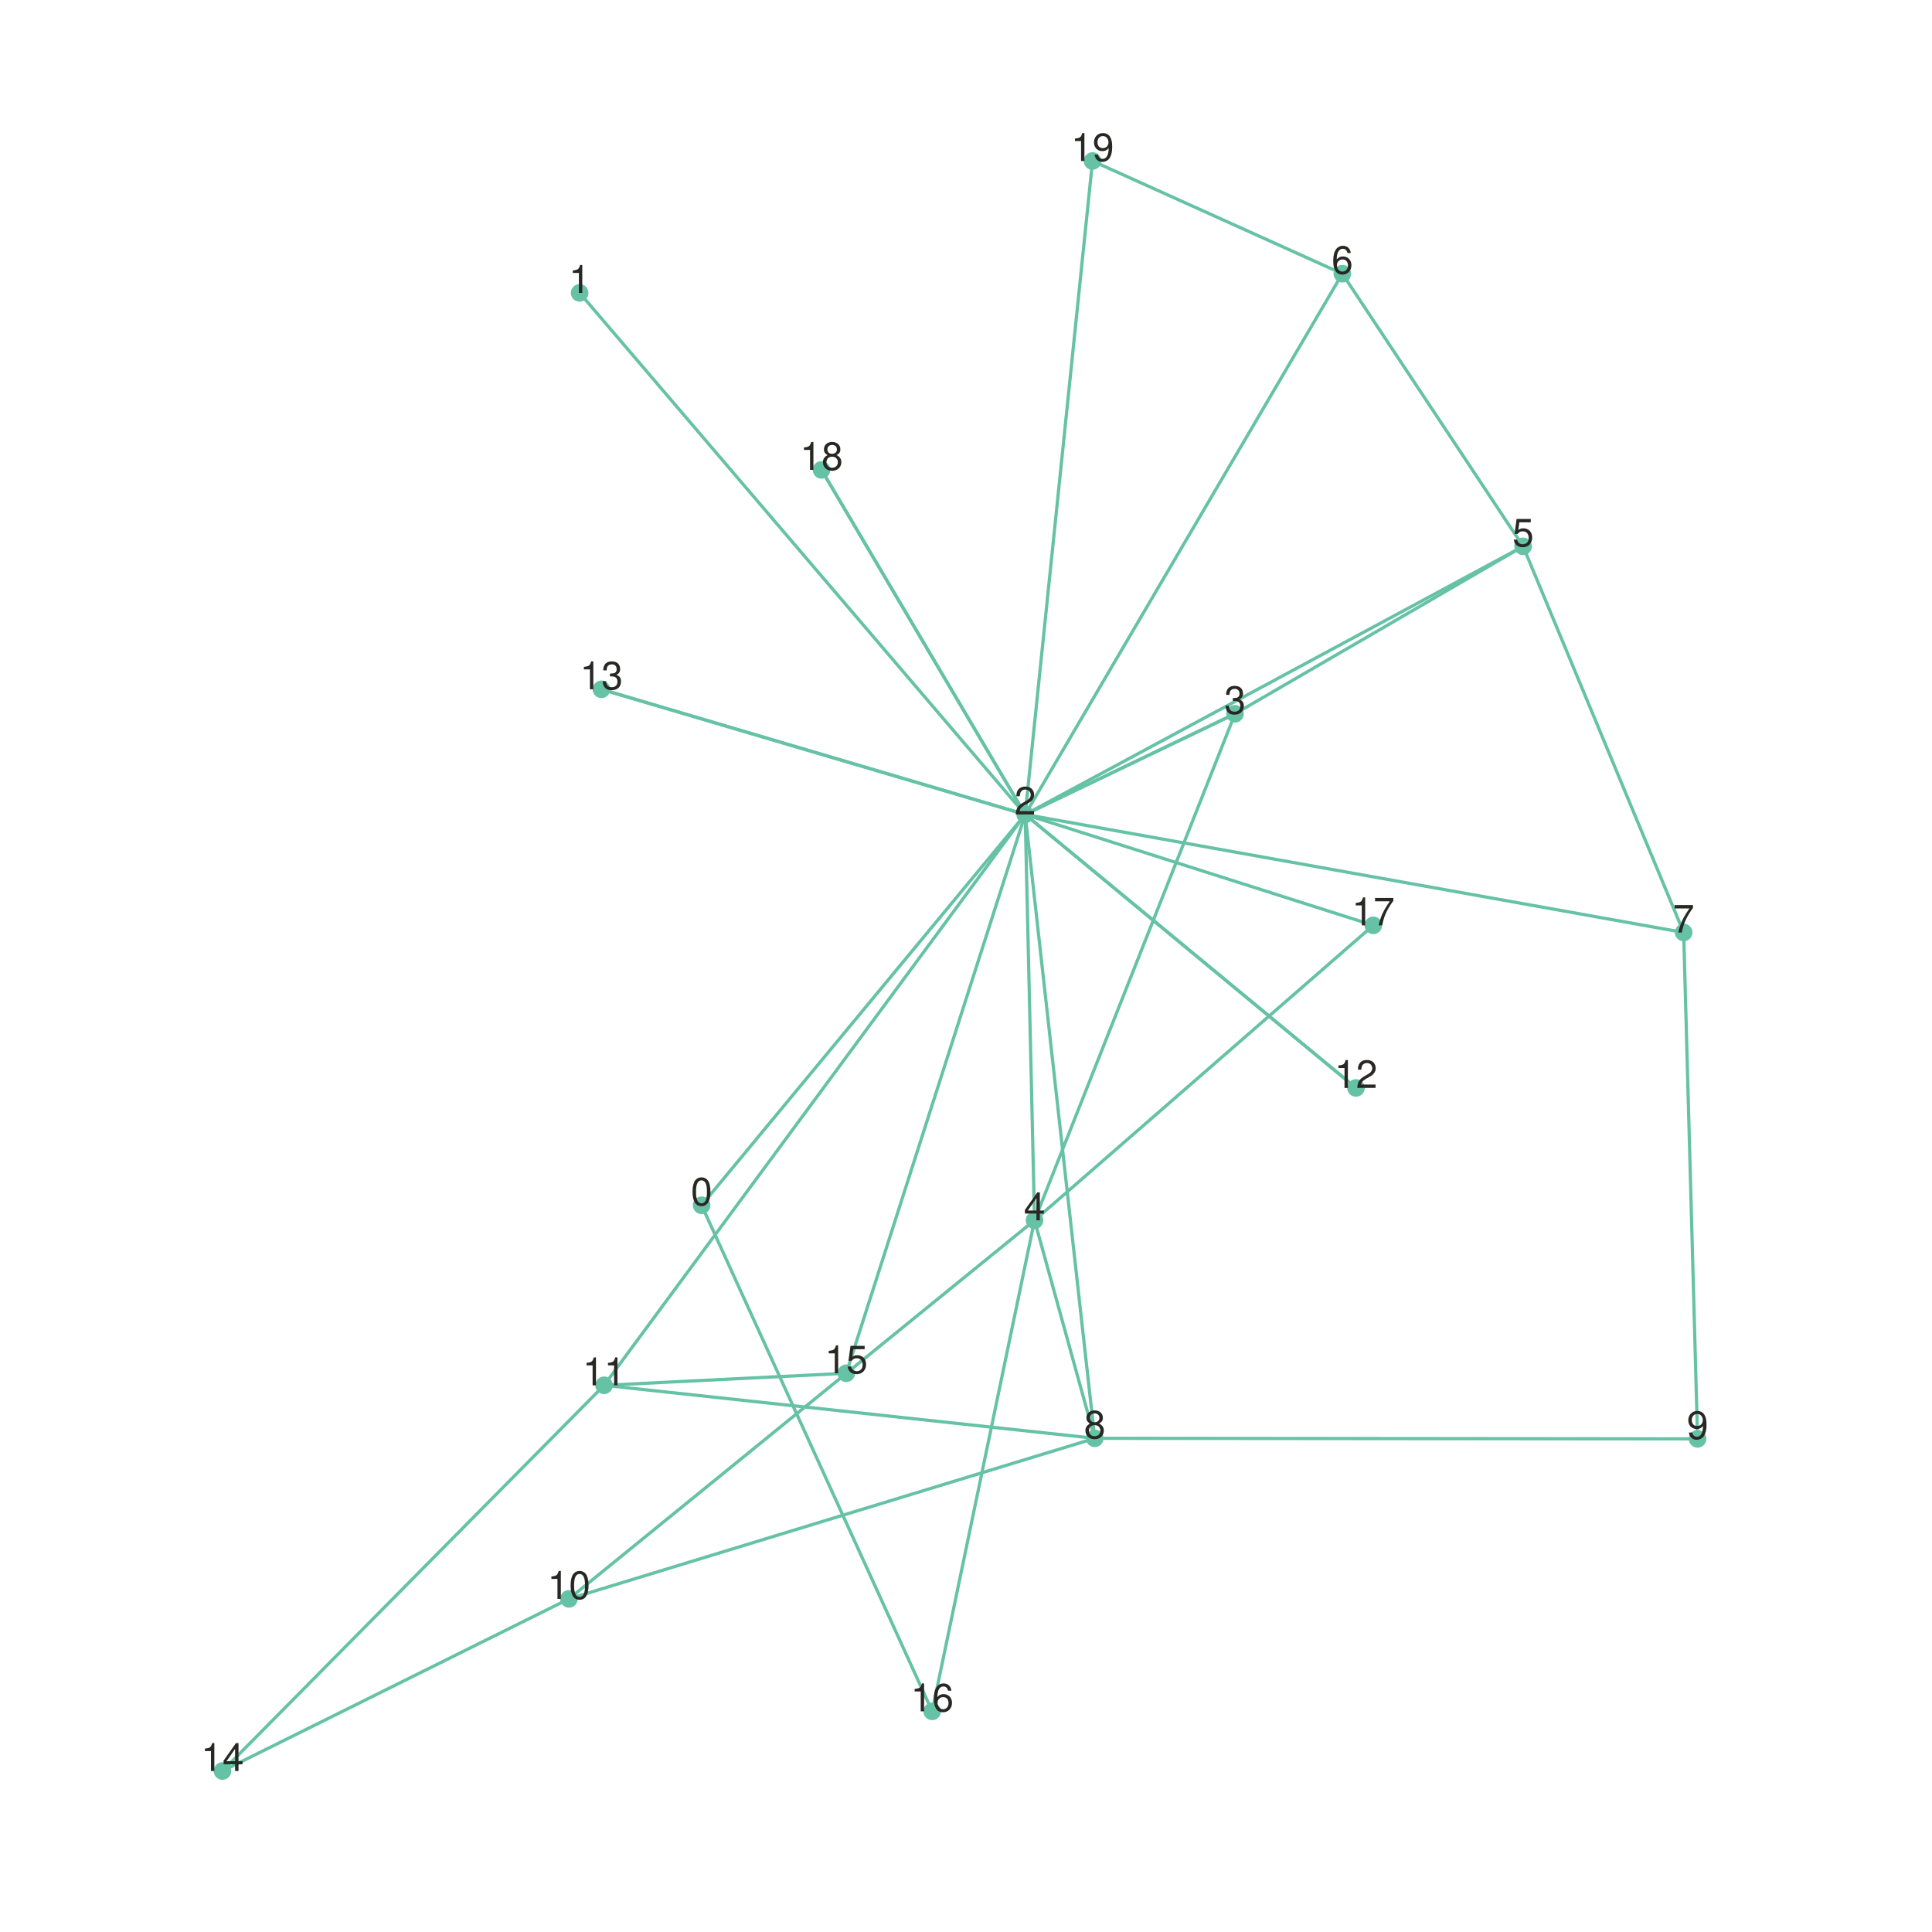
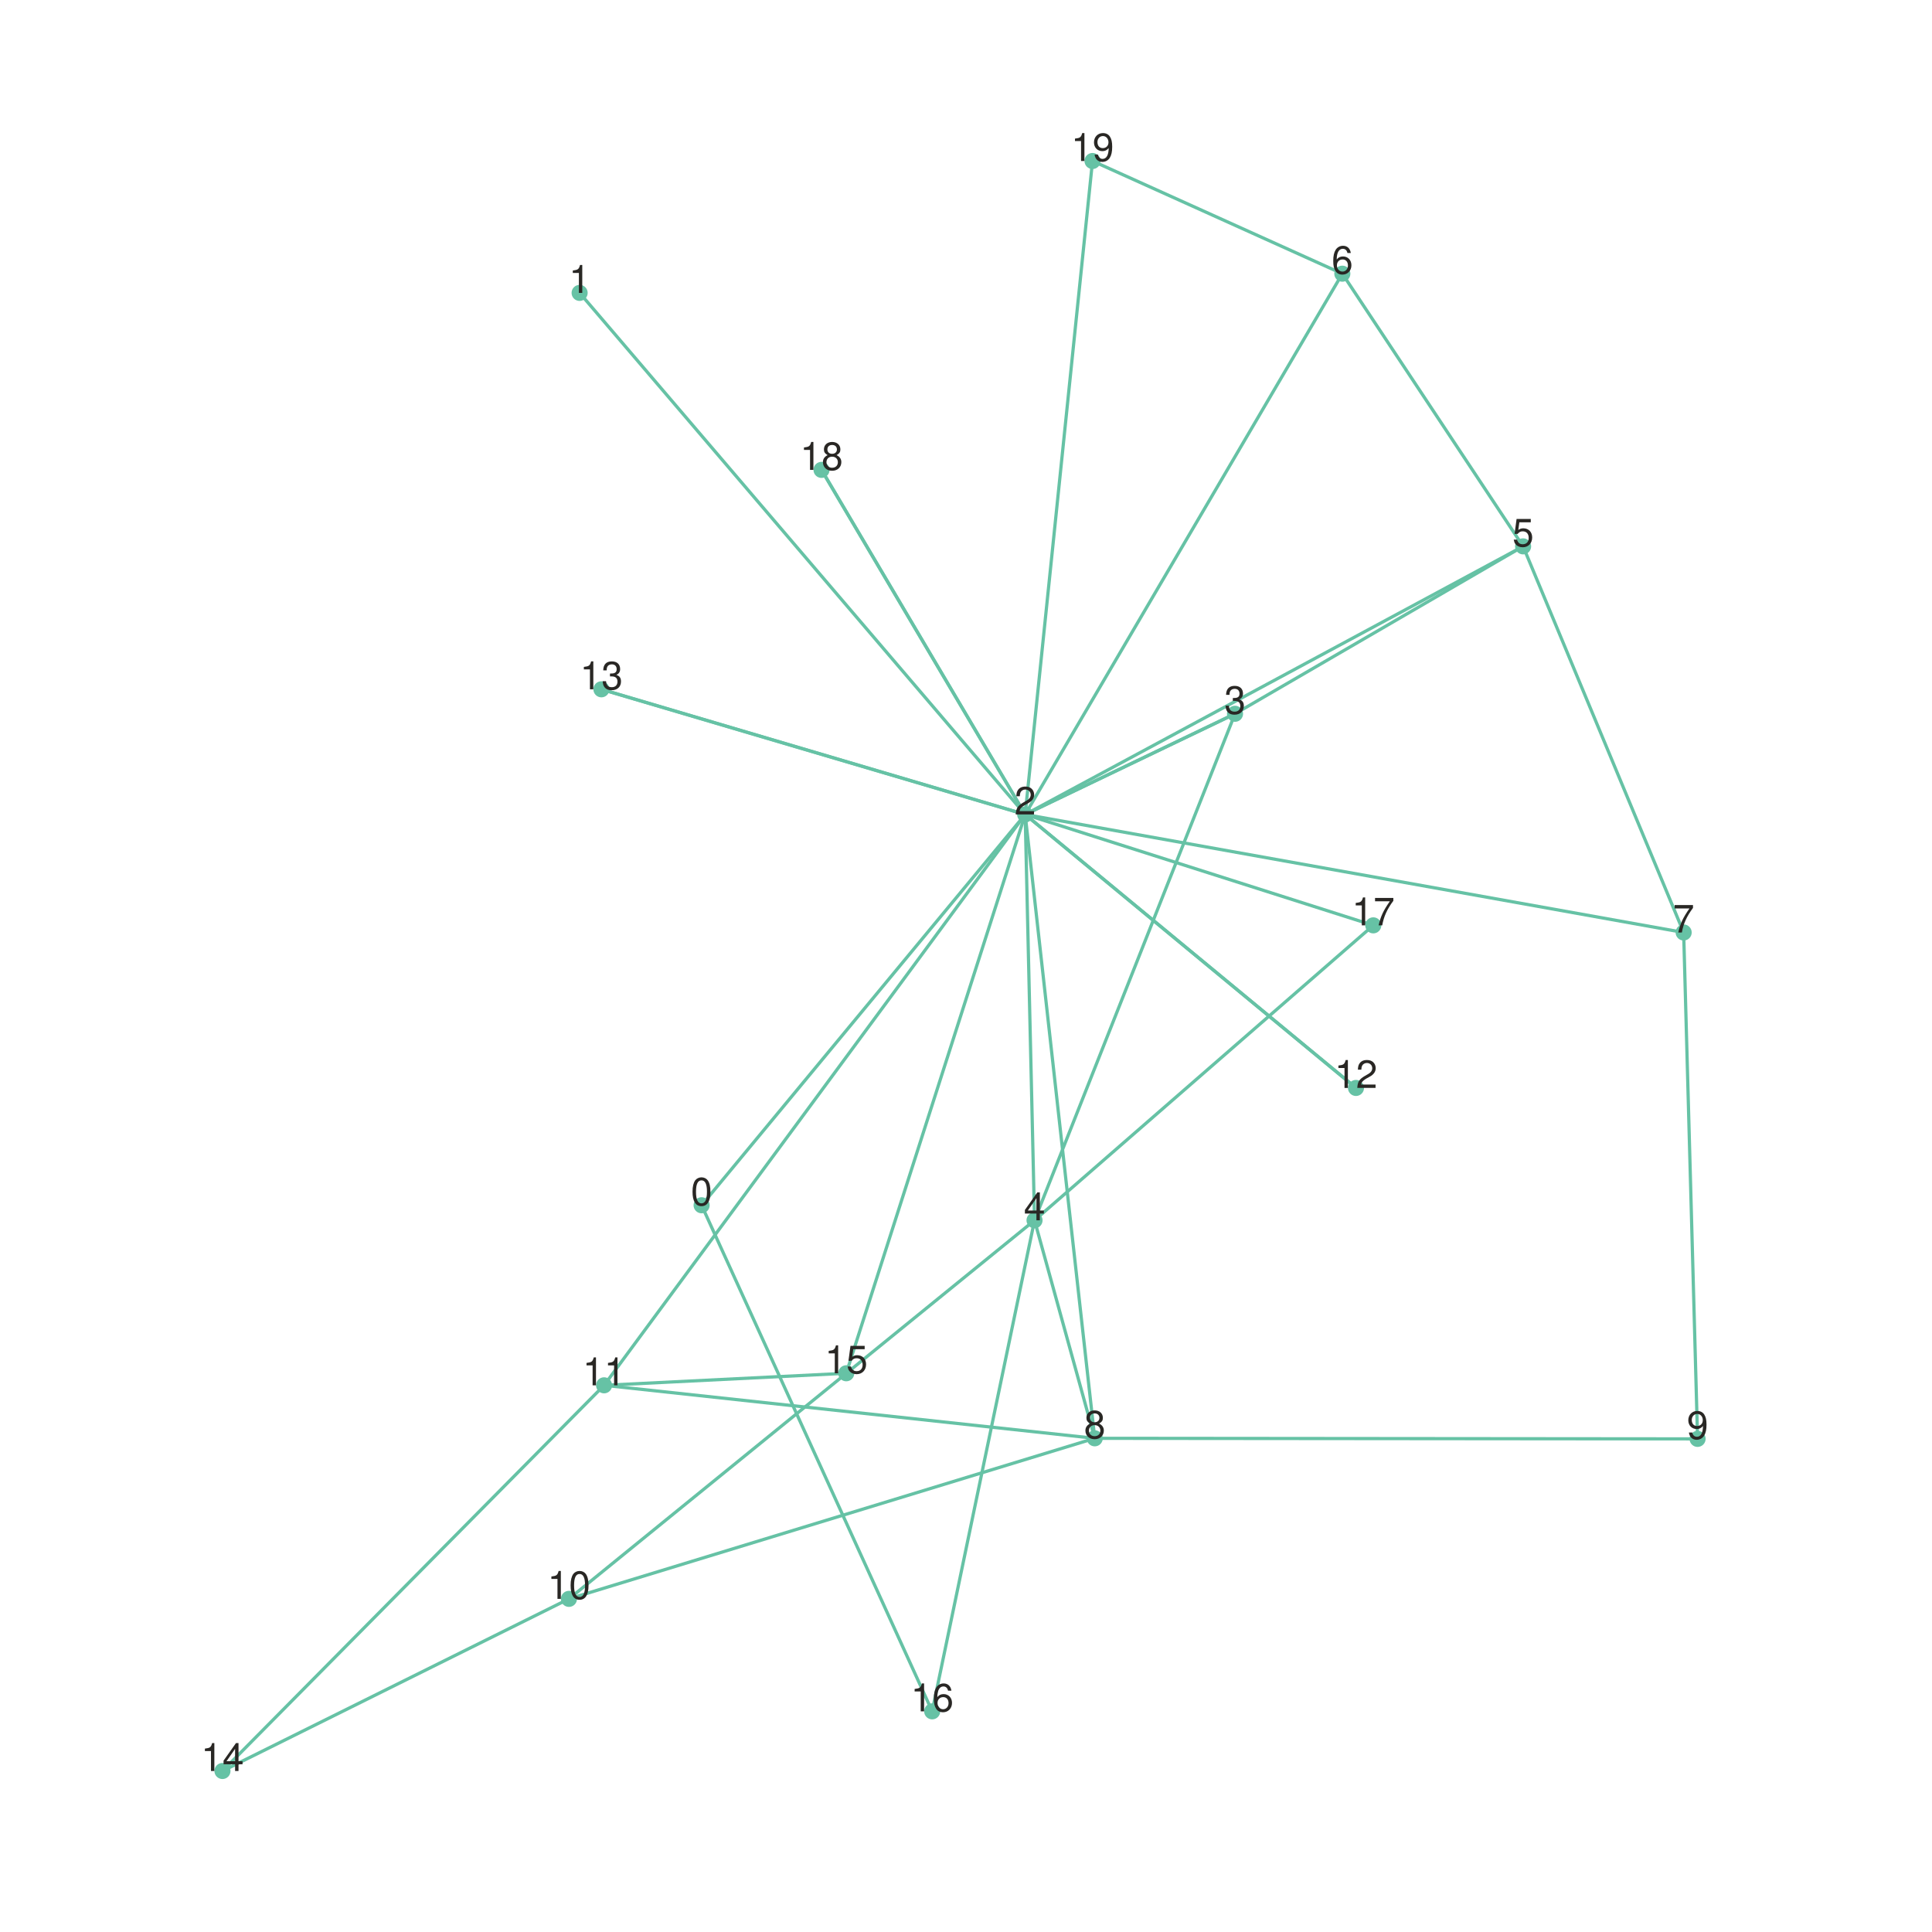
- <svg xmlns="http://www.w3.org/2000/svg" height="600px" id="ta4c9a495379d4cca9733623903466da4" preserveAspectRatio="xMidYMid meet" style="background-color:transparent;fill:rgb(16.1%,15.3%,14.1%);fill-opacity:1.0;font-family:Helvetica;font-size:12px;opacity:1.0;stroke:rgb(16.1%,15.3%,14.1%);stroke-opacity:1.0;stroke-width:1.0" viewBox="0 0 600 600" width="600px">
-   <g class="toyplot-axes-Cartesian" id="tf761e53cb8d2450f882f2f2775795d88">
-     <clipPath id="t2f6b7fe4e9454953a1cefd7a23d6a1de">
+ <svg xmlns="http://www.w3.org/2000/svg" height="600px" id="tc0e1b6c709e943b6bfda69f5863f9522" preserveAspectRatio="xMidYMid meet" style="background-color:transparent;fill:rgb(16.1%,15.3%,14.1%);fill-opacity:1.0;font-family:Helvetica;font-size:12px;opacity:1.0;stroke:rgb(16.1%,15.3%,14.1%);stroke-opacity:1.0;stroke-width:1.0" viewBox="0 0 600 600" width="600px">
+   <g class="toyplot-axes-Cartesian" id="tcbdba34a9f3e46f1941614f12a843c0f">
+     <clipPath id="tfa4363316ac5439cba057334a630a0a7">
      <rect height="520.0" width="520.0" x="40.0" y="40.0" />
    </clipPath>
-     <g class="toyplot-coordinate-events" clip-path="url(#t2f6b7fe4e9454953a1cefd7a23d6a1de)" style="cursor:crosshair">
+     <g class="toyplot-coordinate-events" clip-path="url(#tfa4363316ac5439cba057334a630a0a7)" style="cursor:crosshair">
      <rect height="520.0" style="pointer-events:all;visibility:hidden" width="520.0" x="40.0" y="40.0" />
-       <g class="toyplot-mark-Graph" id="t04812afb88b24136b9176965eaf4fccb">
+       <g class="toyplot-mark-Graph" id="t5ff312ae7c7f49b1966c9ca4c014eea3">
        <g class="toyplot-Edges">
          <path d="M 318.377 252.944 L 217.892 374.306" style="fill:none;stroke:rgb(40%,76.1%,64.7%);stroke-opacity:1.0;stroke-width:1.0" />
          <path d="M 318.377 252.944 L 180.007 90.962" style="fill:none;stroke:rgb(40%,76.1%,64.7%);stroke-opacity:1.0;stroke-width:1.0" />
          <path d="M 383.544 221.673 L 318.377 252.944" style="fill:none;stroke:rgb(40%,76.1%,64.7%);stroke-opacity:1.0;stroke-width:1.0" />
          <path d="M 383.544 221.673 L 318.377 252.944" style="fill:none;stroke:rgb(40%,76.1%,64.7%);stroke-opacity:1.0;stroke-width:1.0" />
          <path d="M 321.284 378.978 L 383.544 221.673" style="fill:none;stroke:rgb(40%,76.1%,64.7%);stroke-opacity:1.0;stroke-width:1.0" />
          <path d="M 321.284 378.978 L 318.377 252.944" style="fill:none;stroke:rgb(40%,76.1%,64.7%);stroke-opacity:1.0;stroke-width:1.0" />
          <path d="M 473.011 169.676 L 318.377 252.944" style="fill:none;stroke:rgb(40%,76.1%,64.7%);stroke-opacity:1.0;stroke-width:1.0" />
          <path d="M 473.011 169.676 L 383.544 221.673" style="fill:none;stroke:rgb(40%,76.1%,64.7%);stroke-opacity:1.0;stroke-width:1.0" />
          <path d="M 416.873 84.998 L 318.377 252.944" style="fill:none;stroke:rgb(40%,76.1%,64.7%);stroke-opacity:1.0;stroke-width:1.0" />
          <path d="M 416.873 84.998 L 473.011 169.676" style="fill:none;stroke:rgb(40%,76.1%,64.7%);stroke-opacity:1.0;stroke-width:1.0" />
          <path d="M 522.876 289.591 L 473.011 169.676" style="fill:none;stroke:rgb(40%,76.1%,64.7%);stroke-opacity:1.0;stroke-width:1.0" />
          <path d="M 522.876 289.591 L 318.377 252.944" style="fill:none;stroke:rgb(40%,76.1%,64.7%);stroke-opacity:1.0;stroke-width:1.0" />
          <path d="M 339.983 446.681 L 321.284 378.978" style="fill:none;stroke:rgb(40%,76.1%,64.7%);stroke-opacity:1.0;stroke-width:1.0" />
          <path d="M 339.983 446.681 L 318.377 252.944" style="fill:none;stroke:rgb(40%,76.1%,64.7%);stroke-opacity:1.0;stroke-width:1.0" />
          <path d="M 527.198 446.856 L 339.983 446.681" style="fill:none;stroke:rgb(40%,76.1%,64.7%);stroke-opacity:1.0;stroke-width:1.0" />
          <path d="M 527.198 446.856 L 522.876 289.591" style="fill:none;stroke:rgb(40%,76.1%,64.7%);stroke-opacity:1.0;stroke-width:1.0" />
          <path d="M 176.691 496.543 L 339.983 446.681" style="fill:none;stroke:rgb(40%,76.1%,64.7%);stroke-opacity:1.0;stroke-width:1.0" />
          <path d="M 176.691 496.543 L 321.284 378.978" style="fill:none;stroke:rgb(40%,76.1%,64.7%);stroke-opacity:1.0;stroke-width:1.0" />
          <path d="M 187.603 430.222 L 339.983 446.681" style="fill:none;stroke:rgb(40%,76.1%,64.7%);stroke-opacity:1.0;stroke-width:1.0" />
          <path d="M 187.603 430.222 L 318.377 252.944" style="fill:none;stroke:rgb(40%,76.1%,64.7%);stroke-opacity:1.0;stroke-width:1.0" />
          <path d="M 421.112 337.87 L 318.377 252.944" style="fill:none;stroke:rgb(40%,76.1%,64.7%);stroke-opacity:1.0;stroke-width:1.0" />
          <path d="M 421.112 337.87 L 318.377 252.944" style="fill:none;stroke:rgb(40%,76.1%,64.7%);stroke-opacity:1.0;stroke-width:1.0" />
          <path d="M 186.776 214.071 L 318.377 252.944" style="fill:none;stroke:rgb(40%,76.1%,64.7%);stroke-opacity:1.0;stroke-width:1.0" />
          <path d="M 186.776 214.071 L 318.377 252.944" style="fill:none;stroke:rgb(40%,76.1%,64.7%);stroke-opacity:1.0;stroke-width:1.0" />
          <path d="M 69.087 550.0 L 176.691 496.543" style="fill:none;stroke:rgb(40%,76.1%,64.7%);stroke-opacity:1.0;stroke-width:1.0" />
          <path d="M 69.087 550.0 L 187.603 430.222" style="fill:none;stroke:rgb(40%,76.1%,64.7%);stroke-opacity:1.0;stroke-width:1.0" />
          <path d="M 262.811 426.481 L 318.377 252.944" style="fill:none;stroke:rgb(40%,76.1%,64.7%);stroke-opacity:1.0;stroke-width:1.0" />
          <path d="M 262.811 426.481 L 187.603 430.222" style="fill:none;stroke:rgb(40%,76.1%,64.7%);stroke-opacity:1.0;stroke-width:1.0" />
          <path d="M 289.499 531.473 L 321.284 378.978" style="fill:none;stroke:rgb(40%,76.1%,64.7%);stroke-opacity:1.0;stroke-width:1.0" />
          <path d="M 289.499 531.473 L 217.892 374.306" style="fill:none;stroke:rgb(40%,76.1%,64.7%);stroke-opacity:1.0;stroke-width:1.0" />
          <path d="M 426.485 287.376 L 318.377 252.944" style="fill:none;stroke:rgb(40%,76.1%,64.7%);stroke-opacity:1.0;stroke-width:1.0" />
          <path d="M 426.485 287.376 L 321.284 378.978" style="fill:none;stroke:rgb(40%,76.1%,64.7%);stroke-opacity:1.0;stroke-width:1.0" />
          <path d="M 255.129 145.925 L 318.377 252.944" style="fill:none;stroke:rgb(40%,76.1%,64.7%);stroke-opacity:1.0;stroke-width:1.0" />
          <path d="M 255.129 145.925 L 318.377 252.944" style="fill:none;stroke:rgb(40%,76.1%,64.7%);stroke-opacity:1.0;stroke-width:1.0" />
          <path d="M 339.292 50.0 L 318.377 252.944" style="fill:none;stroke:rgb(40%,76.1%,64.7%);stroke-opacity:1.0;stroke-width:1.0" />
          <path d="M 339.292 50.0 L 416.873 84.998" style="fill:none;stroke:rgb(40%,76.1%,64.7%);stroke-opacity:1.0;stroke-width:1.0" />
        </g>
        <g class="toyplot-Vertices">
          <g class="toyplot-Datum" style="fill:rgb(40%,76.1%,64.7%);fill-opacity:1.0;opacity:1.0;stroke:rgb(40%,76.1%,64.7%);stroke-opacity:1.0">
-             <circle cx="217.892" cy="374.306" r="2.236" />
+             <circle cx="217.892" cy="374.306" r="2.0" />
          </g>
          <g class="toyplot-Datum" style="fill:rgb(40%,76.1%,64.7%);fill-opacity:1.0;opacity:1.0;stroke:rgb(40%,76.1%,64.7%);stroke-opacity:1.0">
-             <circle cx="180.007" cy="90.962" r="2.236" />
+             <circle cx="180.007" cy="90.962" r="2.0" />
          </g>
          <g class="toyplot-Datum" style="fill:rgb(40%,76.1%,64.7%);fill-opacity:1.0;opacity:1.0;stroke:rgb(40%,76.1%,64.7%);stroke-opacity:1.0">
-             <circle cx="318.377" cy="252.944" r="2.236" />
+             <circle cx="318.377" cy="252.944" r="2.0" />
          </g>
          <g class="toyplot-Datum" style="fill:rgb(40%,76.1%,64.7%);fill-opacity:1.0;opacity:1.0;stroke:rgb(40%,76.1%,64.7%);stroke-opacity:1.0">
-             <circle cx="383.544" cy="221.673" r="2.236" />
+             <circle cx="383.544" cy="221.673" r="2.0" />
          </g>
          <g class="toyplot-Datum" style="fill:rgb(40%,76.1%,64.7%);fill-opacity:1.0;opacity:1.0;stroke:rgb(40%,76.1%,64.7%);stroke-opacity:1.0">
-             <circle cx="321.284" cy="378.978" r="2.236" />
+             <circle cx="321.284" cy="378.978" r="2.0" />
          </g>
          <g class="toyplot-Datum" style="fill:rgb(40%,76.1%,64.7%);fill-opacity:1.0;opacity:1.0;stroke:rgb(40%,76.1%,64.7%);stroke-opacity:1.0">
-             <circle cx="473.011" cy="169.676" r="2.236" />
+             <circle cx="473.011" cy="169.676" r="2.0" />
          </g>
          <g class="toyplot-Datum" style="fill:rgb(40%,76.1%,64.7%);fill-opacity:1.0;opacity:1.0;stroke:rgb(40%,76.1%,64.7%);stroke-opacity:1.0">
-             <circle cx="416.873" cy="84.998" r="2.236" />
+             <circle cx="416.873" cy="84.998" r="2.0" />
          </g>
          <g class="toyplot-Datum" style="fill:rgb(40%,76.1%,64.7%);fill-opacity:1.0;opacity:1.0;stroke:rgb(40%,76.1%,64.7%);stroke-opacity:1.0">
-             <circle cx="522.876" cy="289.591" r="2.236" />
+             <circle cx="522.876" cy="289.591" r="2.0" />
          </g>
          <g class="toyplot-Datum" style="fill:rgb(40%,76.1%,64.7%);fill-opacity:1.0;opacity:1.0;stroke:rgb(40%,76.1%,64.7%);stroke-opacity:1.0">
-             <circle cx="339.983" cy="446.681" r="2.236" />
+             <circle cx="339.983" cy="446.681" r="2.0" />
          </g>
          <g class="toyplot-Datum" style="fill:rgb(40%,76.1%,64.7%);fill-opacity:1.0;opacity:1.0;stroke:rgb(40%,76.1%,64.7%);stroke-opacity:1.0">
-             <circle cx="527.198" cy="446.856" r="2.236" />
+             <circle cx="527.198" cy="446.856" r="2.0" />
          </g>
          <g class="toyplot-Datum" style="fill:rgb(40%,76.1%,64.7%);fill-opacity:1.0;opacity:1.0;stroke:rgb(40%,76.1%,64.7%);stroke-opacity:1.0">
-             <circle cx="176.691" cy="496.543" r="2.236" />
+             <circle cx="176.691" cy="496.543" r="2.0" />
          </g>
          <g class="toyplot-Datum" style="fill:rgb(40%,76.1%,64.7%);fill-opacity:1.0;opacity:1.0;stroke:rgb(40%,76.1%,64.7%);stroke-opacity:1.0">
-             <circle cx="187.603" cy="430.222" r="2.236" />
+             <circle cx="187.603" cy="430.222" r="2.0" />
          </g>
          <g class="toyplot-Datum" style="fill:rgb(40%,76.1%,64.7%);fill-opacity:1.0;opacity:1.0;stroke:rgb(40%,76.1%,64.7%);stroke-opacity:1.0">
-             <circle cx="421.112" cy="337.87" r="2.236" />
+             <circle cx="421.112" cy="337.87" r="2.0" />
          </g>
          <g class="toyplot-Datum" style="fill:rgb(40%,76.1%,64.7%);fill-opacity:1.0;opacity:1.0;stroke:rgb(40%,76.1%,64.7%);stroke-opacity:1.0">
-             <circle cx="186.776" cy="214.071" r="2.236" />
+             <circle cx="186.776" cy="214.071" r="2.0" />
          </g>
          <g class="toyplot-Datum" style="fill:rgb(40%,76.1%,64.7%);fill-opacity:1.0;opacity:1.0;stroke:rgb(40%,76.1%,64.7%);stroke-opacity:1.0">
-             <circle cx="69.087" cy="550.0" r="2.236" />
+             <circle cx="69.087" cy="550.0" r="2.0" />
          </g>
          <g class="toyplot-Datum" style="fill:rgb(40%,76.1%,64.7%);fill-opacity:1.0;opacity:1.0;stroke:rgb(40%,76.1%,64.7%);stroke-opacity:1.0">
-             <circle cx="262.811" cy="426.481" r="2.236" />
+             <circle cx="262.811" cy="426.481" r="2.0" />
          </g>
          <g class="toyplot-Datum" style="fill:rgb(40%,76.1%,64.7%);fill-opacity:1.0;opacity:1.0;stroke:rgb(40%,76.1%,64.7%);stroke-opacity:1.0">
-             <circle cx="289.499" cy="531.473" r="2.236" />
+             <circle cx="289.499" cy="531.473" r="2.0" />
          </g>
          <g class="toyplot-Datum" style="fill:rgb(40%,76.1%,64.7%);fill-opacity:1.0;opacity:1.0;stroke:rgb(40%,76.1%,64.7%);stroke-opacity:1.0">
-             <circle cx="426.485" cy="287.376" r="2.236" />
+             <circle cx="426.485" cy="287.376" r="2.0" />
          </g>
          <g class="toyplot-Datum" style="fill:rgb(40%,76.1%,64.7%);fill-opacity:1.0;opacity:1.0;stroke:rgb(40%,76.1%,64.7%);stroke-opacity:1.0">
-             <circle cx="255.129" cy="145.925" r="2.236" />
+             <circle cx="255.129" cy="145.925" r="2.0" />
          </g>
          <g class="toyplot-Datum" style="fill:rgb(40%,76.1%,64.7%);fill-opacity:1.0;opacity:1.0;stroke:rgb(40%,76.1%,64.7%);stroke-opacity:1.0">
-             <circle cx="339.292" cy="50.0" r="2.236" />
+             <circle cx="339.292" cy="50.0" r="2.0" />
          </g>
        </g>
        <g class="toyplot-Labels">
          <text class="toyplot-Datum" style="alignment-baseline:middle;font-size:12px;font-weight:normal;stroke:none;text-anchor:middle" x="217.892" y="374.306">0</text>
          <text class="toyplot-Datum" style="alignment-baseline:middle;font-size:12px;font-weight:normal;stroke:none;text-anchor:middle" x="180.007" y="90.962">1</text>
          <text class="toyplot-Datum" style="alignment-baseline:middle;font-size:12px;font-weight:normal;stroke:none;text-anchor:middle" x="318.377" y="252.944">2</text>
          <text class="toyplot-Datum" style="alignment-baseline:middle;font-size:12px;font-weight:normal;stroke:none;text-anchor:middle" x="383.544" y="221.673">3</text>
          <text class="toyplot-Datum" style="alignment-baseline:middle;font-size:12px;font-weight:normal;stroke:none;text-anchor:middle" x="321.284" y="378.978">4</text>
          <text class="toyplot-Datum" style="alignment-baseline:middle;font-size:12px;font-weight:normal;stroke:none;text-anchor:middle" x="473.011" y="169.676">5</text>
          <text class="toyplot-Datum" style="alignment-baseline:middle;font-size:12px;font-weight:normal;stroke:none;text-anchor:middle" x="416.873" y="84.998">6</text>
          <text class="toyplot-Datum" style="alignment-baseline:middle;font-size:12px;font-weight:normal;stroke:none;text-anchor:middle" x="522.876" y="289.591">7</text>
          <text class="toyplot-Datum" style="alignment-baseline:middle;font-size:12px;font-weight:normal;stroke:none;text-anchor:middle" x="339.983" y="446.681">8</text>
          <text class="toyplot-Datum" style="alignment-baseline:middle;font-size:12px;font-weight:normal;stroke:none;text-anchor:middle" x="527.198" y="446.856">9</text>
          <text class="toyplot-Datum" style="alignment-baseline:middle;font-size:12px;font-weight:normal;stroke:none;text-anchor:middle" x="176.691" y="496.543">10</text>
          <text class="toyplot-Datum" style="alignment-baseline:middle;font-size:12px;font-weight:normal;stroke:none;text-anchor:middle" x="187.603" y="430.222">11</text>
          <text class="toyplot-Datum" style="alignment-baseline:middle;font-size:12px;font-weight:normal;stroke:none;text-anchor:middle" x="421.112" y="337.87">12</text>
          <text class="toyplot-Datum" style="alignment-baseline:middle;font-size:12px;font-weight:normal;stroke:none;text-anchor:middle" x="186.776" y="214.071">13</text>
          <text class="toyplot-Datum" style="alignment-baseline:middle;font-size:12px;font-weight:normal;stroke:none;text-anchor:middle" x="69.087" y="550.0">14</text>
          <text class="toyplot-Datum" style="alignment-baseline:middle;font-size:12px;font-weight:normal;stroke:none;text-anchor:middle" x="262.811" y="426.481">15</text>
          <text class="toyplot-Datum" style="alignment-baseline:middle;font-size:12px;font-weight:normal;stroke:none;text-anchor:middle" x="289.499" y="531.473">16</text>
          <text class="toyplot-Datum" style="alignment-baseline:middle;font-size:12px;font-weight:normal;stroke:none;text-anchor:middle" x="426.485" y="287.376">17</text>
          <text class="toyplot-Datum" style="alignment-baseline:middle;font-size:12px;font-weight:normal;stroke:none;text-anchor:middle" x="255.129" y="145.925">18</text>
          <text class="toyplot-Datum" style="alignment-baseline:middle;font-size:12px;font-weight:normal;stroke:none;text-anchor:middle" x="339.292" y="50.0">19</text>
        </g>
      </g>
    </g>
    <g class="toyplot-coordinates" style="visibility:hidden">
      <rect height="14.0" style="fill:rgb(100%,100%,100%);fill-opacity:1.0;opacity:0.75;stroke:none" width="90.0" x="450.0" y="60.0" />
      <text style="alignment-baseline:middle;font-size:10px;font-weight:normal;stroke:none;text-anchor:middle" x="495.0" y="67.0" />
    </g>
  </g>
</svg>
